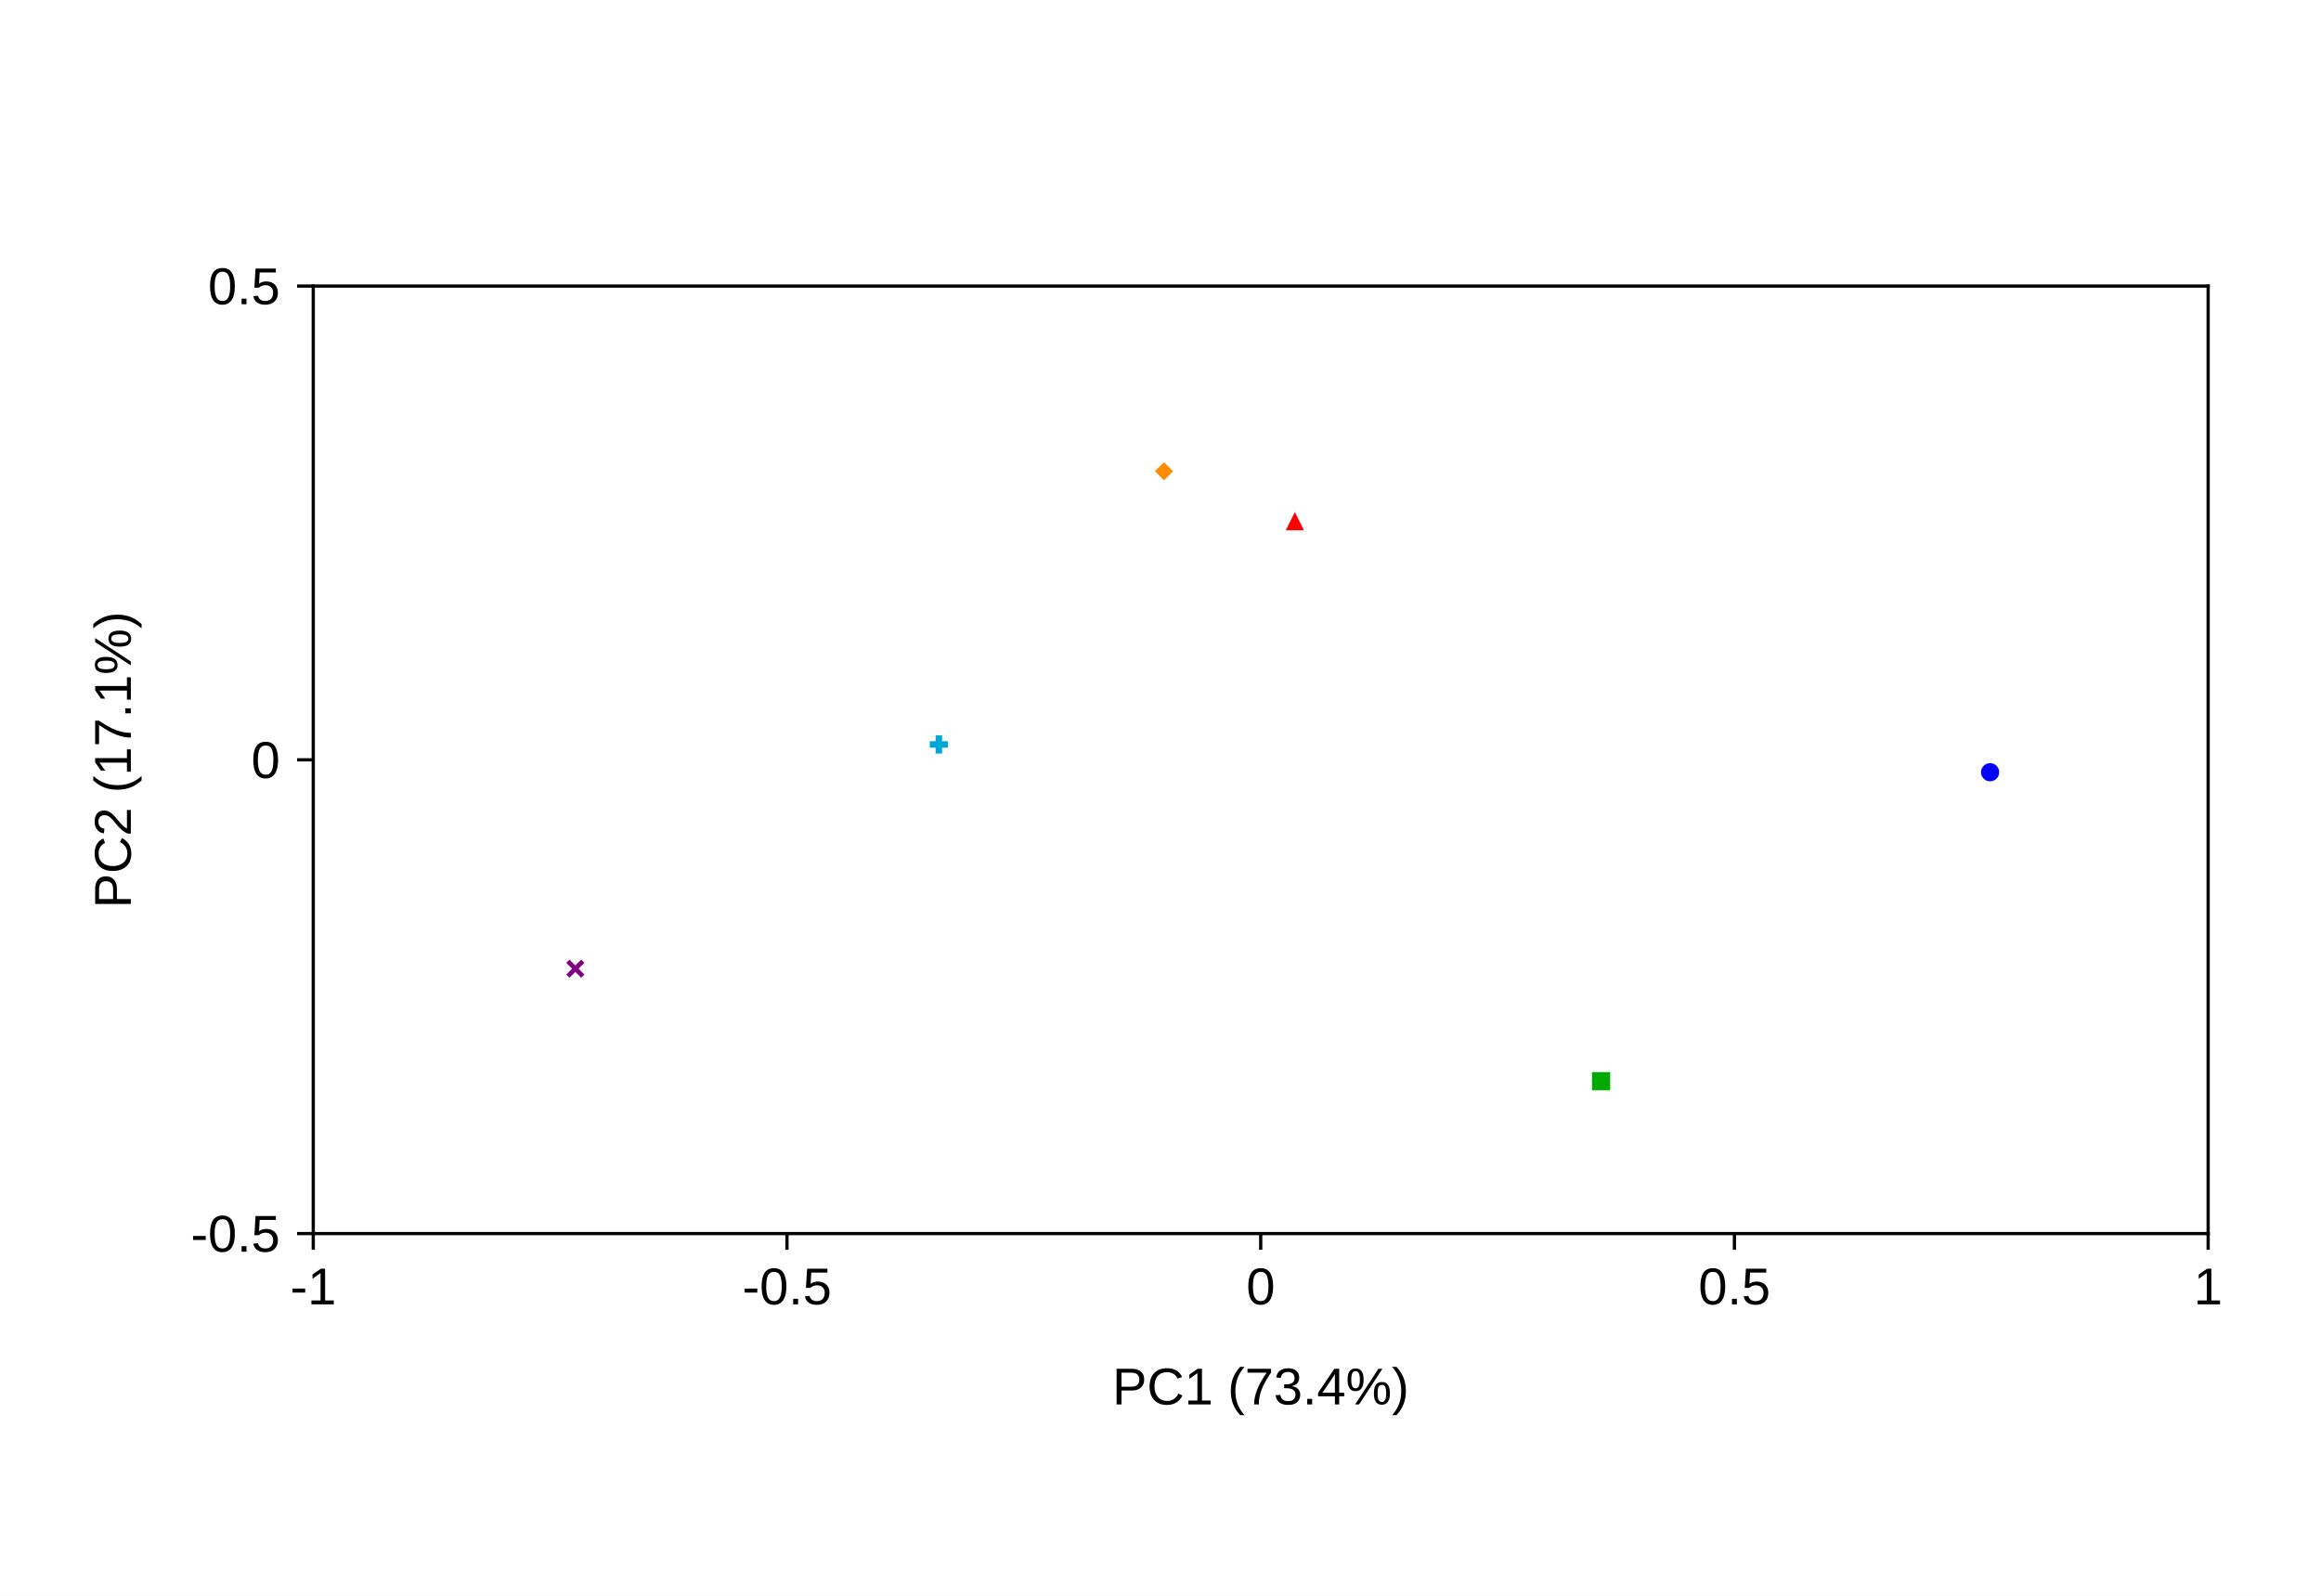
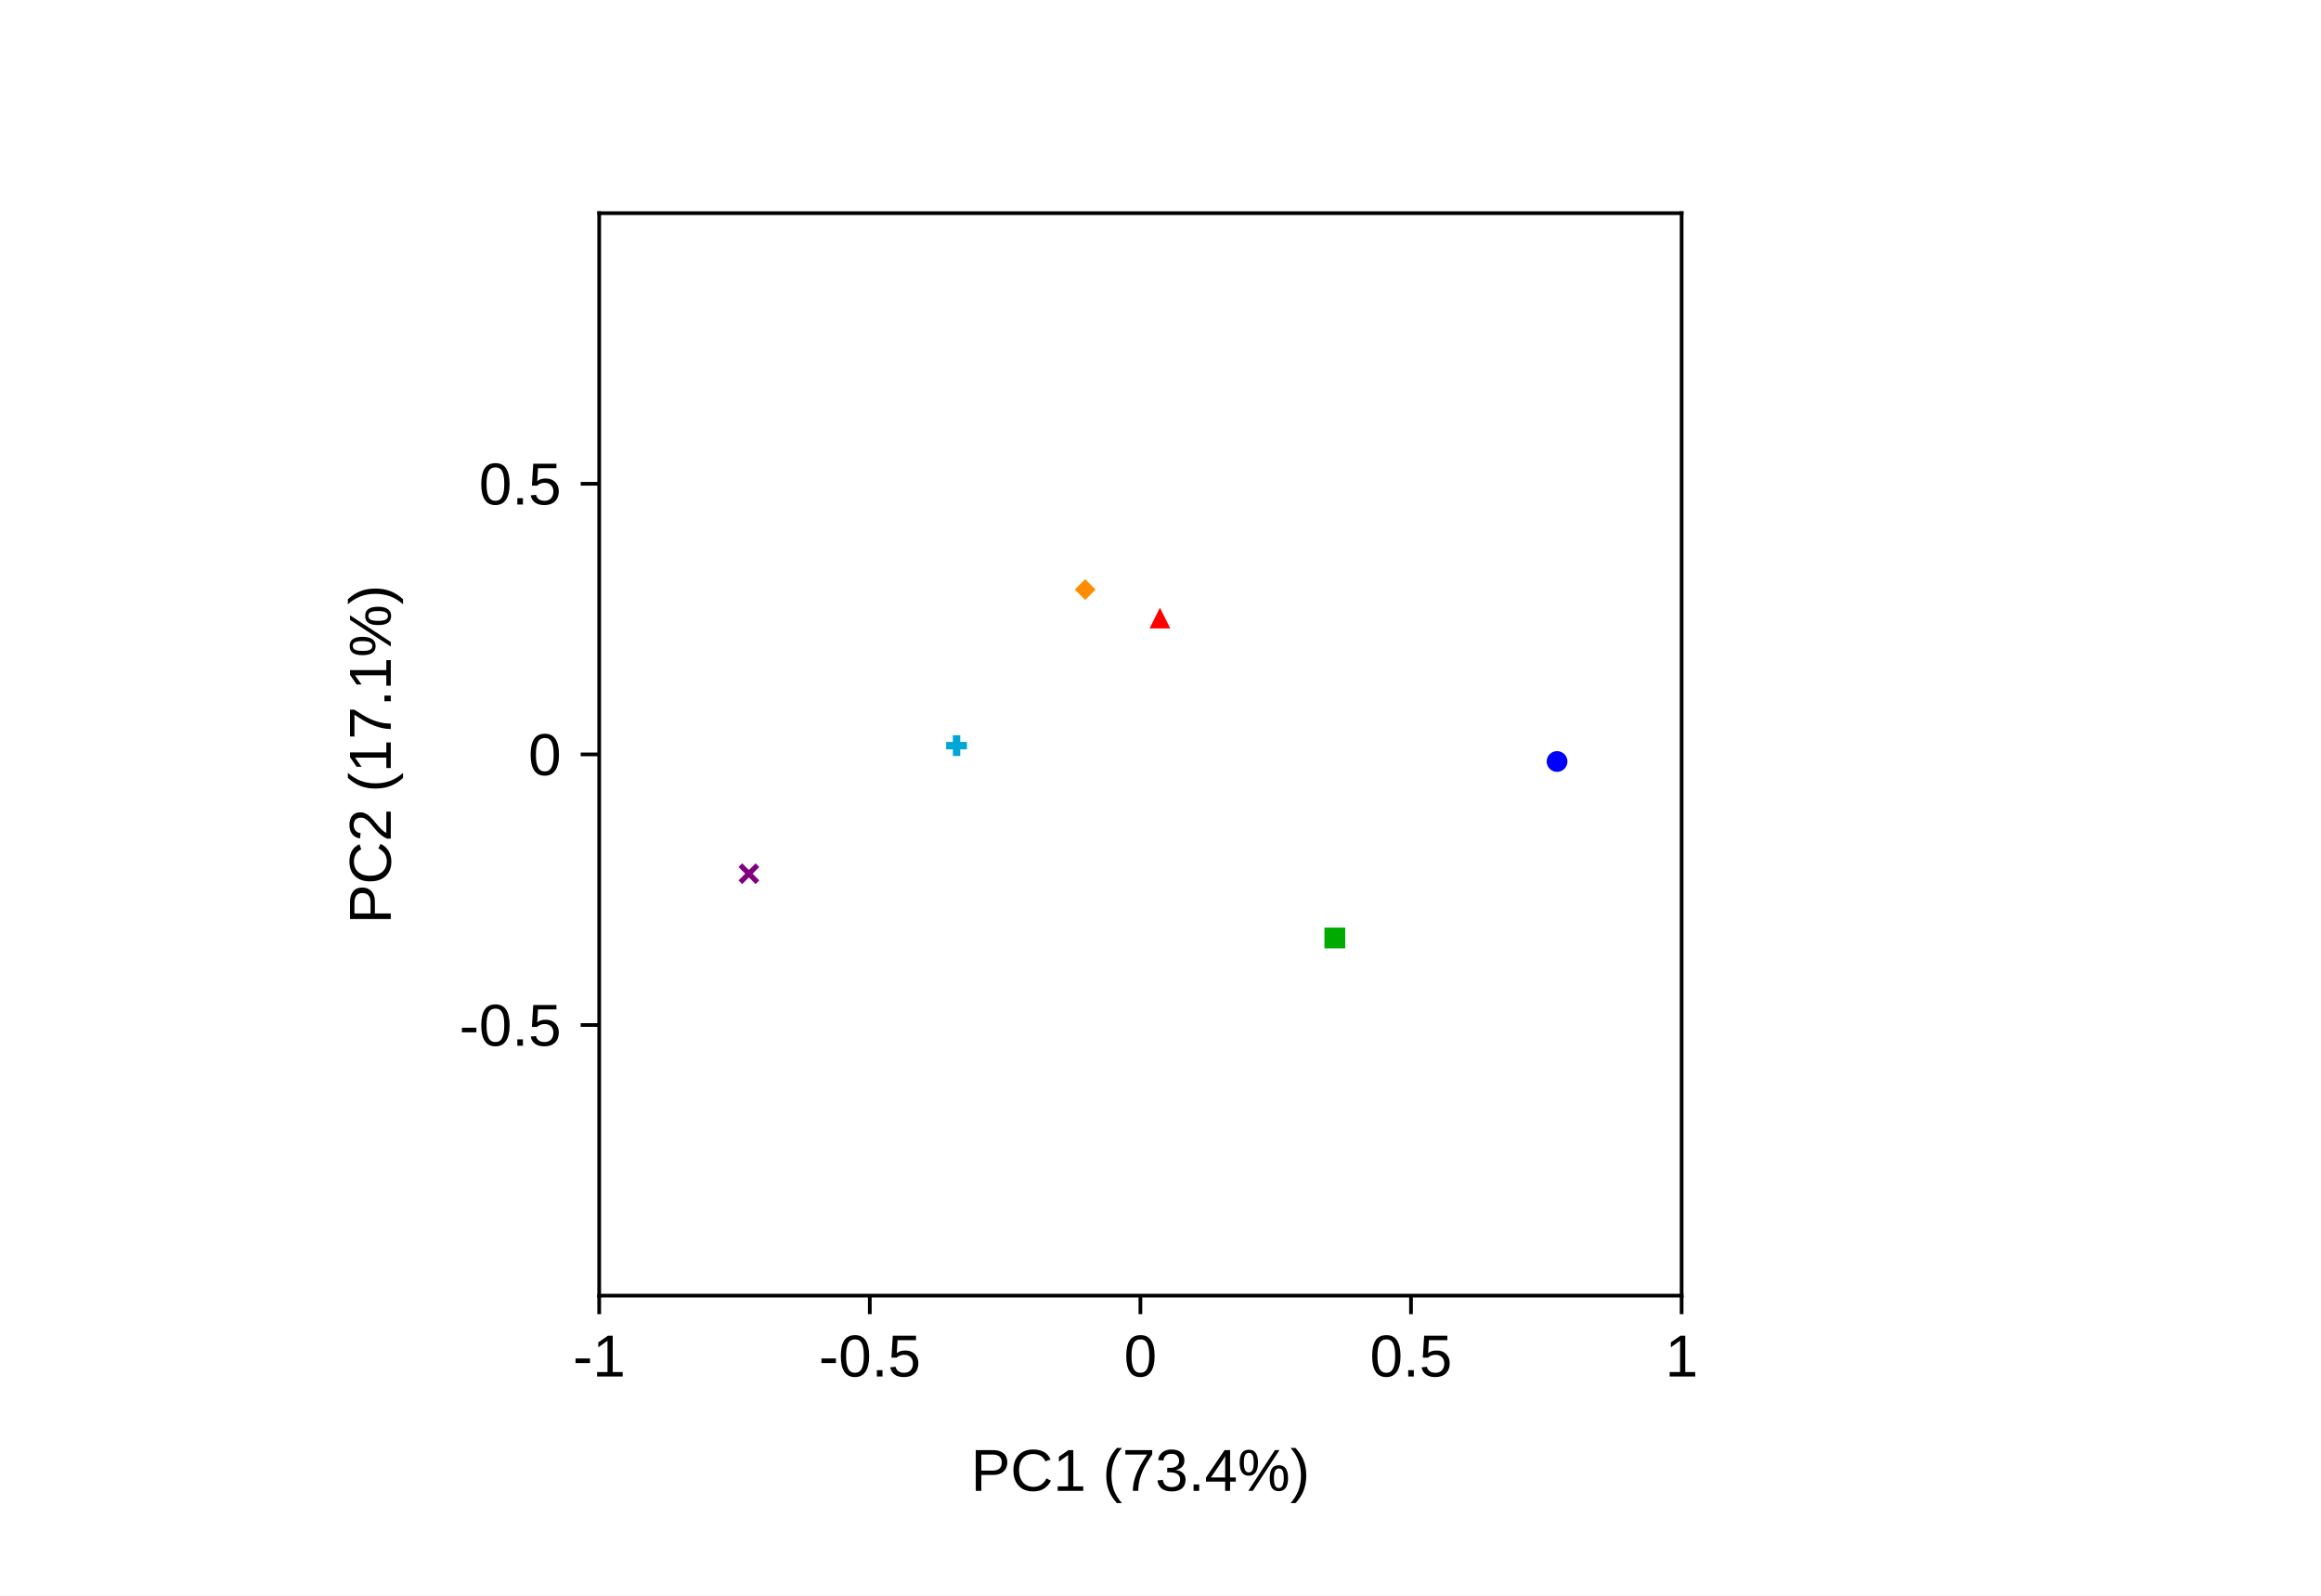
- <svg xmlns="http://www.w3.org/2000/svg" width="320" height="220" viewBox="0 0 320 220" role="img" aria-label="pca example rendered in Graphitix" data-graphitix-welcome-thumbnail="pca" data-preview-source="Graphitix owner-scoped SVG projection" data-source-format="svg" data-inline-ready="true" data-id-prefix="graphitix-welcome-pca-id-" data-export-projection="svg" data-graph-title-suppressed="true" data-proportional-stroke-contract="source-viewport-baked-strokes-v1" data-source-viewport-width="671.77" data-source-viewport-height="392" data-thumbnail-visual-scale="0.446581419236" data-non-scaling-stroke-count="0" preserveAspectRatio="xMidYMid meet" font-family="Arial, Helvetica, sans-serif">
+ <svg xmlns="http://www.w3.org/2000/svg" width="320" height="220" viewBox="0 0 320 220" role="img" aria-label="pca example rendered in Graphitix" data-graphitix-welcome-thumbnail="pca" data-preview-source="Graphitix owner-scoped SVG projection" data-source-format="svg" data-inline-ready="true" data-id-prefix="graphitix-welcome-pca-id-" data-export-projection="svg" data-graph-title-suppressed="true" data-proportional-stroke-contract="source-viewport-baked-strokes-v1" data-source-viewport-width="452" data-source-viewport-height="392" data-thumbnail-visual-scale="0.510204081633" data-non-scaling-stroke-count="0" preserveAspectRatio="xMidYMid meet" font-family="Arial, Helvetica, sans-serif">
  <rect width="320" height="220" fill="#ffffff" data-welcome-thumbnail-background="true" />
-   <g transform="matrix(0.4465814 0 0 0.4465814 10 22.47004)" data-welcome-thumbnail-content="true">
-     <g id="graphitix-welcome-pca-id-1" transform="matrix(1 0 0 1 2.000234 0)" data-export-physical-projection="materialized">
-       <line x1="72.32" y1="330.5" x2="657.32" y2="330.5" stroke="#000000" stroke-linecap="square" stroke-width="1" />
+   <g transform="matrix(0.5102041 0 0 0.5102041 44.69388 10)" data-welcome-thumbnail-content="true">
+     <g id="graphitix-welcome-pca-id-1" transform="matrix(1 0 0 1 2 0)" data-export-physical-projection="materialized">
+       <line x1="72.32" y1="330.5" x2="364.82" y2="330.5" stroke="#000000" stroke-linecap="square" stroke-width="1" />
      <line x1="72.32" y1="38" x2="72.32" y2="330.5" stroke="#000000" stroke-linecap="square" stroke-width="1" />
-       <line x1="72.32" y1="38" x2="657.32" y2="38" stroke="#000000" stroke-linecap="square" stroke-width="1" />
-       <line x1="657.32" y1="38" x2="657.32" y2="330.5" stroke="#000000" stroke-linecap="square" stroke-width="1" />
+       <line x1="72.32" y1="38" x2="364.82" y2="38" stroke="#000000" stroke-linecap="square" stroke-width="1" />
+       <line x1="364.82" y1="38" x2="364.82" y2="330.5" stroke="#000000" stroke-linecap="square" stroke-width="1" />
      <line x1="72.32" y1="330.5" x2="72.32" y2="335.5" stroke="#000000" stroke-width="1" />
      <text x="72.32" y="346.75" font-size="16" text-anchor="middle" fill="#000000" dy="5.6" font-family="Arial, Helvetica, sans-serif">-1</text>
+       <line x1="145.445" y1="330.5" x2="145.445" y2="335.5" stroke="#000000" stroke-width="1" />
+       <text x="145.445" y="346.75" font-size="16" text-anchor="middle" fill="#000000" dy="5.6" font-family="Arial, Helvetica, sans-serif">-0.5</text>
      <line x1="218.57" y1="330.5" x2="218.57" y2="335.5" stroke="#000000" stroke-width="1" />
-       <text x="218.57" y="346.75" font-size="16" text-anchor="middle" fill="#000000" dy="5.6" font-family="Arial, Helvetica, sans-serif">-0.5</text>
+       <text x="218.57" y="346.75" font-size="16" text-anchor="middle" fill="#000000" dy="5.6" font-family="Arial, Helvetica, sans-serif">0</text>
+       <line x1="291.695" y1="330.5" x2="291.695" y2="335.5" stroke="#000000" stroke-width="1" />
+       <text x="291.695" y="346.75" font-size="16" text-anchor="middle" fill="#000000" dy="5.6" font-family="Arial, Helvetica, sans-serif">0.5</text>
      <line x1="364.82" y1="330.5" x2="364.82" y2="335.5" stroke="#000000" stroke-width="1" />
-       <text x="364.82" y="346.75" font-size="16" text-anchor="middle" fill="#000000" dy="5.6" font-family="Arial, Helvetica, sans-serif">0</text>
-       <line x1="511.07" y1="330.5" x2="511.07" y2="335.5" stroke="#000000" stroke-width="1" />
-       <text x="511.07" y="346.75" font-size="16" text-anchor="middle" fill="#000000" dy="5.6" font-family="Arial, Helvetica, sans-serif">0.5</text>
-       <line x1="657.32" y1="330.5" x2="657.32" y2="335.5" stroke="#000000" stroke-width="1" />
-       <text x="657.32" y="346.75" font-size="16" text-anchor="middle" fill="#000000" dy="5.6" font-family="Arial, Helvetica, sans-serif">1</text>
-       <line x1="67.32" y1="330.5" x2="72.32" y2="330.5" stroke="#000000" stroke-width="1" />
-       <text x="62.07" y="330.5" font-size="16" text-anchor="end" fill="#000000" font-family="Arial, Helvetica, sans-serif" dy="0.35em">-0.5</text>
+       <text x="364.82" y="346.75" font-size="16" text-anchor="middle" fill="#000000" dy="5.6" font-family="Arial, Helvetica, sans-serif">1</text>
+       <line x1="67.32" y1="257.375" x2="72.32" y2="257.375" stroke="#000000" stroke-width="1" />
+       <text x="62.07" y="257.375" font-size="16" text-anchor="end" fill="#000000" font-family="Arial, Helvetica, sans-serif" dy="0.35em">-0.5</text>
      <line x1="67.32" y1="184.25" x2="72.32" y2="184.25" stroke="#000000" stroke-width="1" />
      <text x="62.07" y="184.25" font-size="16" text-anchor="end" fill="#000000" font-family="Arial, Helvetica, sans-serif" dy="0.35em">0</text>
-       <line x1="67.32" y1="38" x2="72.32" y2="38" stroke="#000000" stroke-width="1" />
-       <text x="62.07" y="38" font-size="16" text-anchor="end" fill="#000000" font-family="Arial, Helvetica, sans-serif" dy="0.35em">0.5</text>
-       <text x="364.82" y="383.25" font-size="16" text-anchor="middle" fill="#000000" style=" touch-action: none" font-family="Arial, Helvetica, sans-serif">PC1 (73.4%)</text>
+       <line x1="67.32" y1="111.125" x2="72.32" y2="111.125" stroke="#000000" stroke-width="1" />
+       <text x="62.07" y="111.125" font-size="16" text-anchor="end" fill="#000000" font-family="Arial, Helvetica, sans-serif" dy="0.35em">0.5</text>
+       <text x="218.57" y="383.25" font-size="16" text-anchor="middle" fill="#000000" style=" touch-action: none" font-family="Arial, Helvetica, sans-serif">PC1 (73.4%)</text>
      <text x="16" y="184.25" font-size="16" text-anchor="middle" transform="rotate(-90 16 184.25)" fill="#000000" style=" touch-action: none" font-family="Arial, Helvetica, sans-serif">PC2 (17.1%)</text>
-       <text x="364.82" y="19" font-size="16" text-anchor="middle" fill="#000000" style="visibility: hidden; touch-action: none" font-family="Arial, Helvetica, sans-serif">PCA Plot</text>
-       <circle cx="590.004" cy="188.079" r="2.806" fill="#0000ff" stroke="none" stroke-width="0" />
-       <path d="M 375.366 107.762 L 378.172 113.374 L 372.56 113.374 Z" fill="#ff0000" stroke="none" stroke-width="0" />
-       <rect x="467.098" y="280.657" width="5.612" height="5.612" fill="#00aa00" stroke="none" stroke-width="0" />
-       <path d="M 334.961 92.353 L 337.767 95.159 L 334.961 97.966 L 332.155 95.159 Z" fill="#ff8c00" stroke="none" stroke-width="0" />
-       <path d="M 150.422 246.92 L 151.422 245.92 L 153.228 247.726 L 155.034 245.92 L 156.034 246.92 L 154.228 248.726 L 156.034 250.532 L 155.034 251.532 L 153.228 249.726 L 151.422 251.532 L 150.422 250.532 L 152.228 248.726 Z" fill="#800080" stroke="none" stroke-width="0" />
-       <path d="M 264.458 176.698 H 266.458 V 178.504 H 268.265 V 180.504 H 266.458 V 182.311 H 264.458 V 180.504 H 262.652 V 178.504 H 264.458 Z" fill="#00a6d6" stroke="none" stroke-width="0" />
+       <text x="218.57" y="19" font-size="16" text-anchor="middle" fill="#000000" style="visibility: hidden; touch-action: none" font-family="Arial, Helvetica, sans-serif">PCA Plot</text>
+       <circle cx="331.162" cy="186.164" r="2.806" fill="#0000ff" stroke="none" stroke-width="0" />
+       <path d="M 223.843 144.603 L 226.649 150.215 L 221.037 150.215 Z" fill="#ff0000" stroke="none" stroke-width="0" />
+       <rect x="268.306" y="231.05" width="5.612" height="5.612" fill="#00aa00" stroke="none" stroke-width="0" />
+       <path d="M 203.641 136.898 L 206.447 139.705 L 203.641 142.511 L 200.834 139.705 Z" fill="#ff8c00" stroke="none" stroke-width="0" />
+       <path d="M 109.968 214.682 L 110.968 213.682 L 112.774 215.488 L 114.58 213.682 L 115.58 214.682 L 113.774 216.488 L 115.58 218.294 L 114.58 219.294 L 112.774 217.488 L 110.968 219.294 L 109.968 218.294 L 111.774 216.488 Z" fill="#800080" stroke="none" stroke-width="0" />
+       <path d="M 167.889 179.071 H 169.889 V 180.877 H 171.696 V 182.877 H 169.889 V 184.683 H 167.889 V 182.877 H 166.083 V 180.877 H 167.889 Z" fill="#00a6d6" stroke="none" stroke-width="0" />
    </g>
  </g>
</svg>
